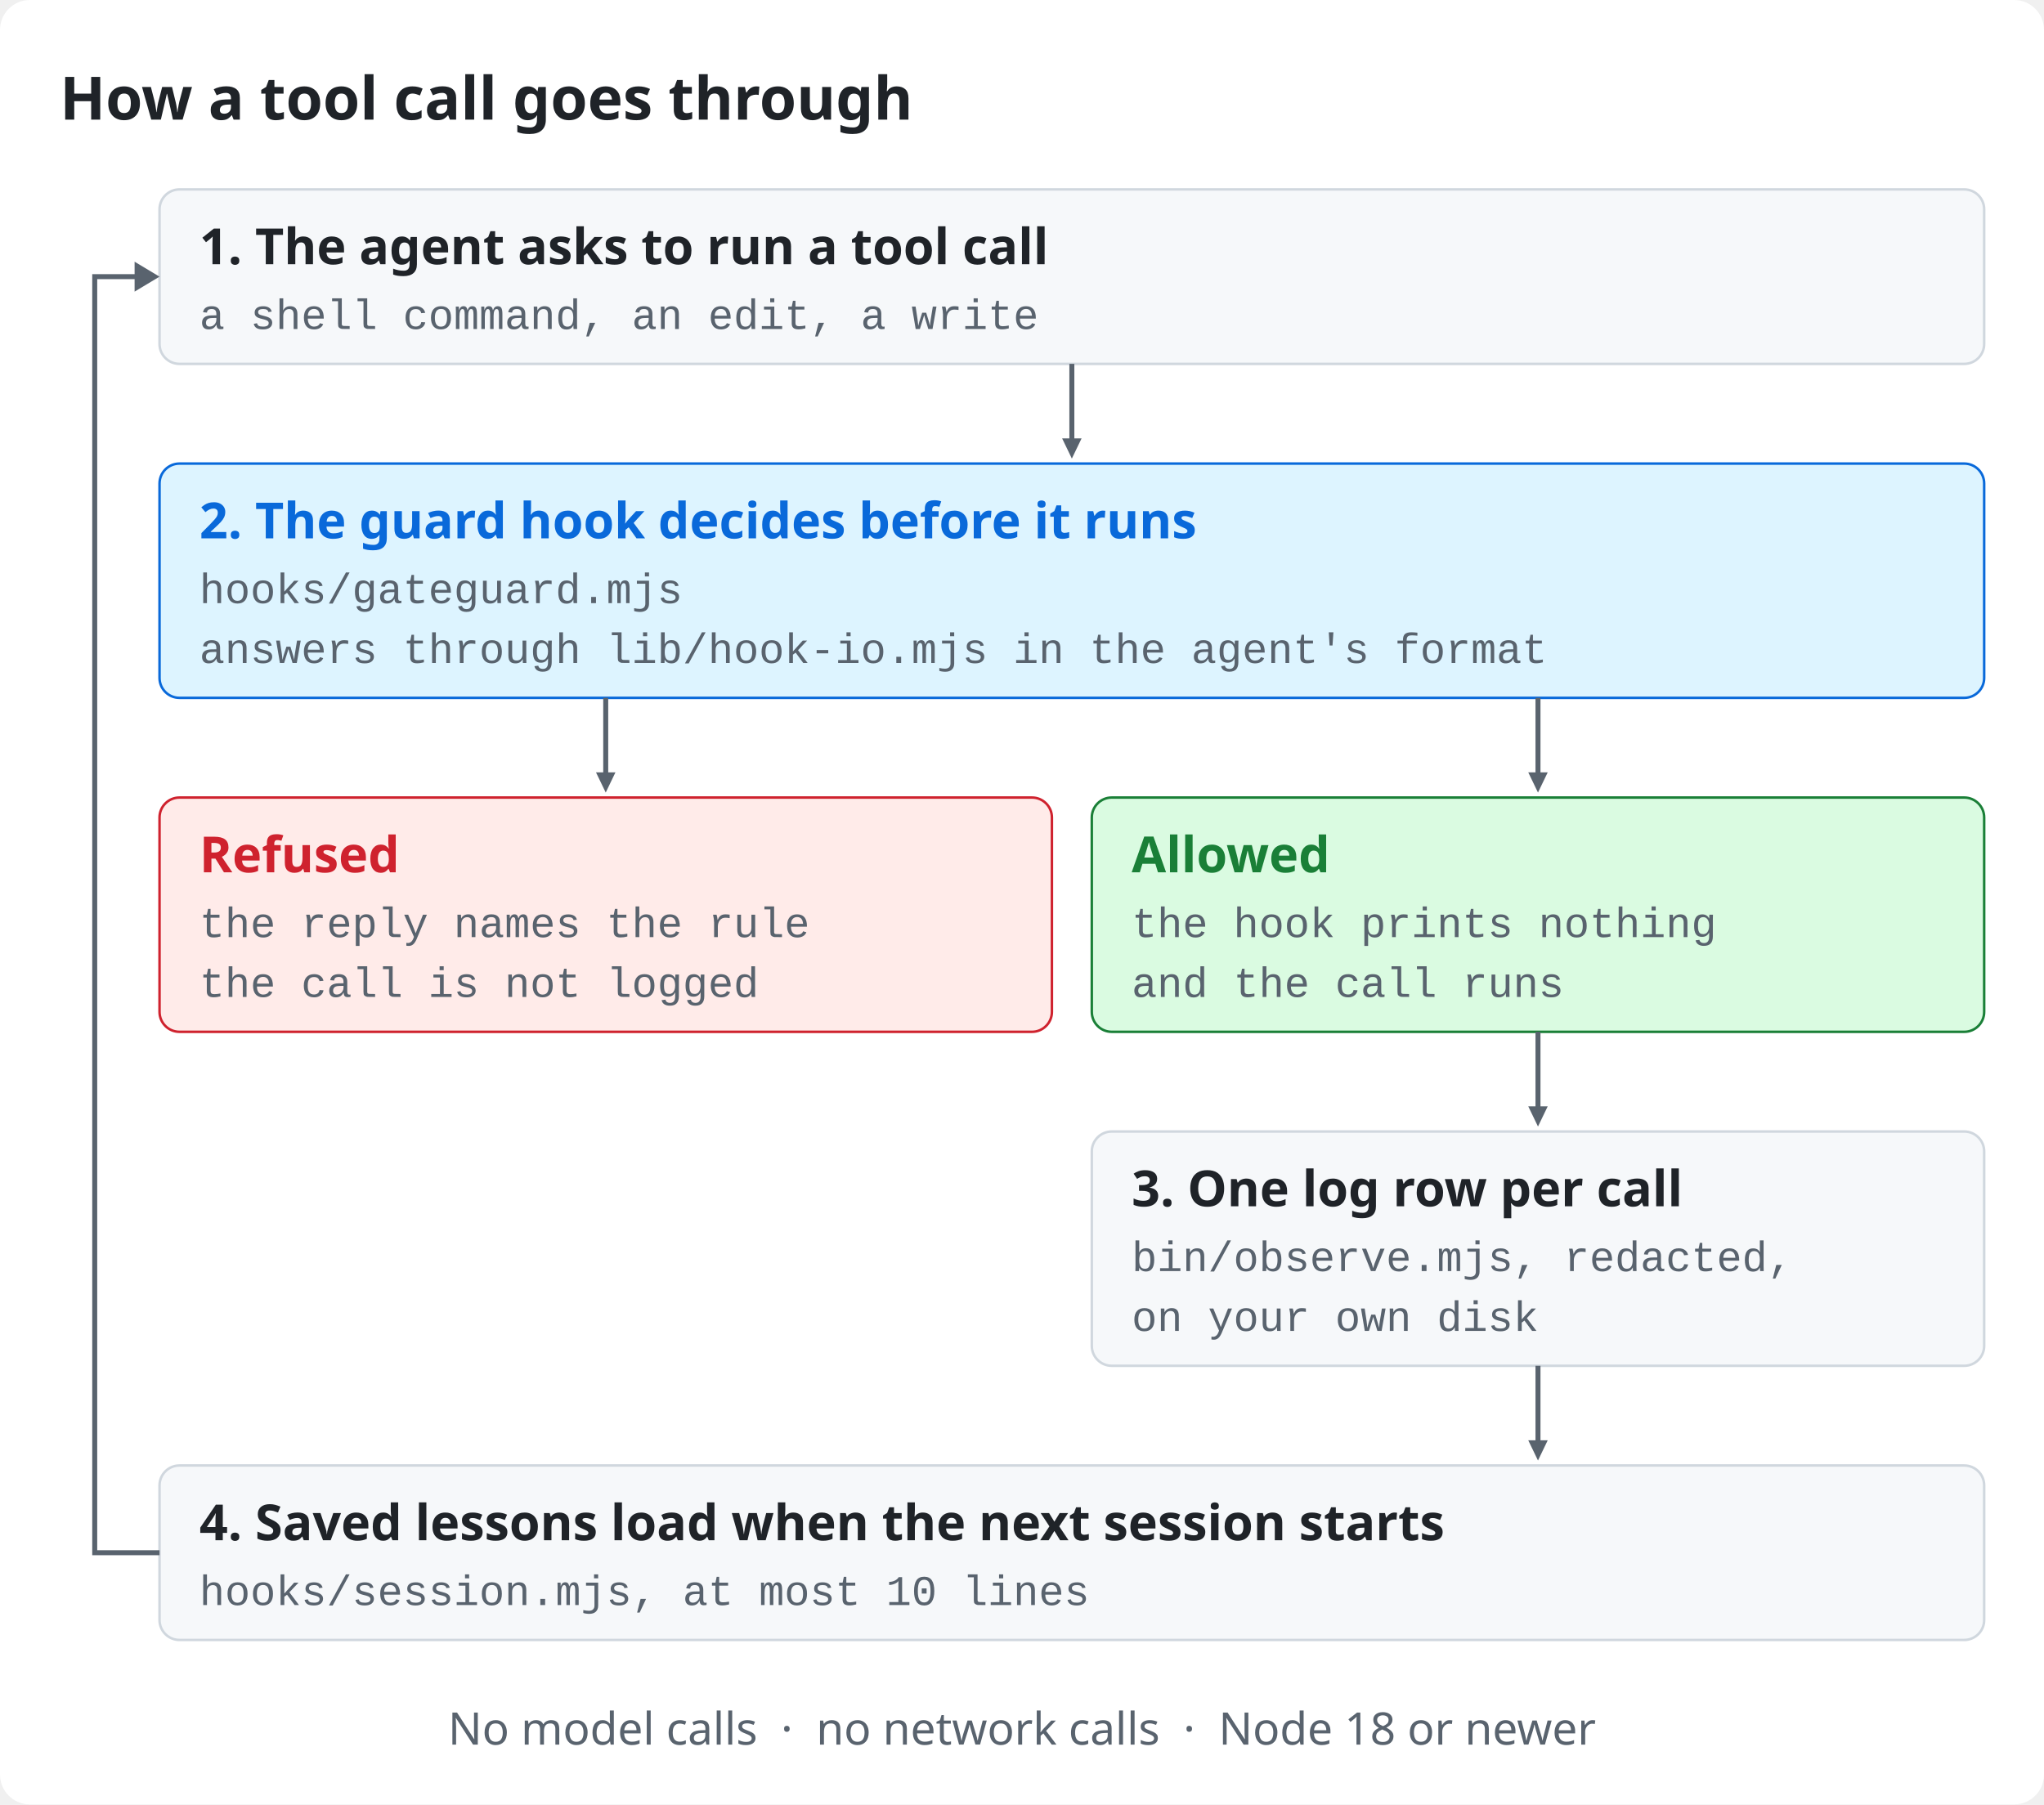
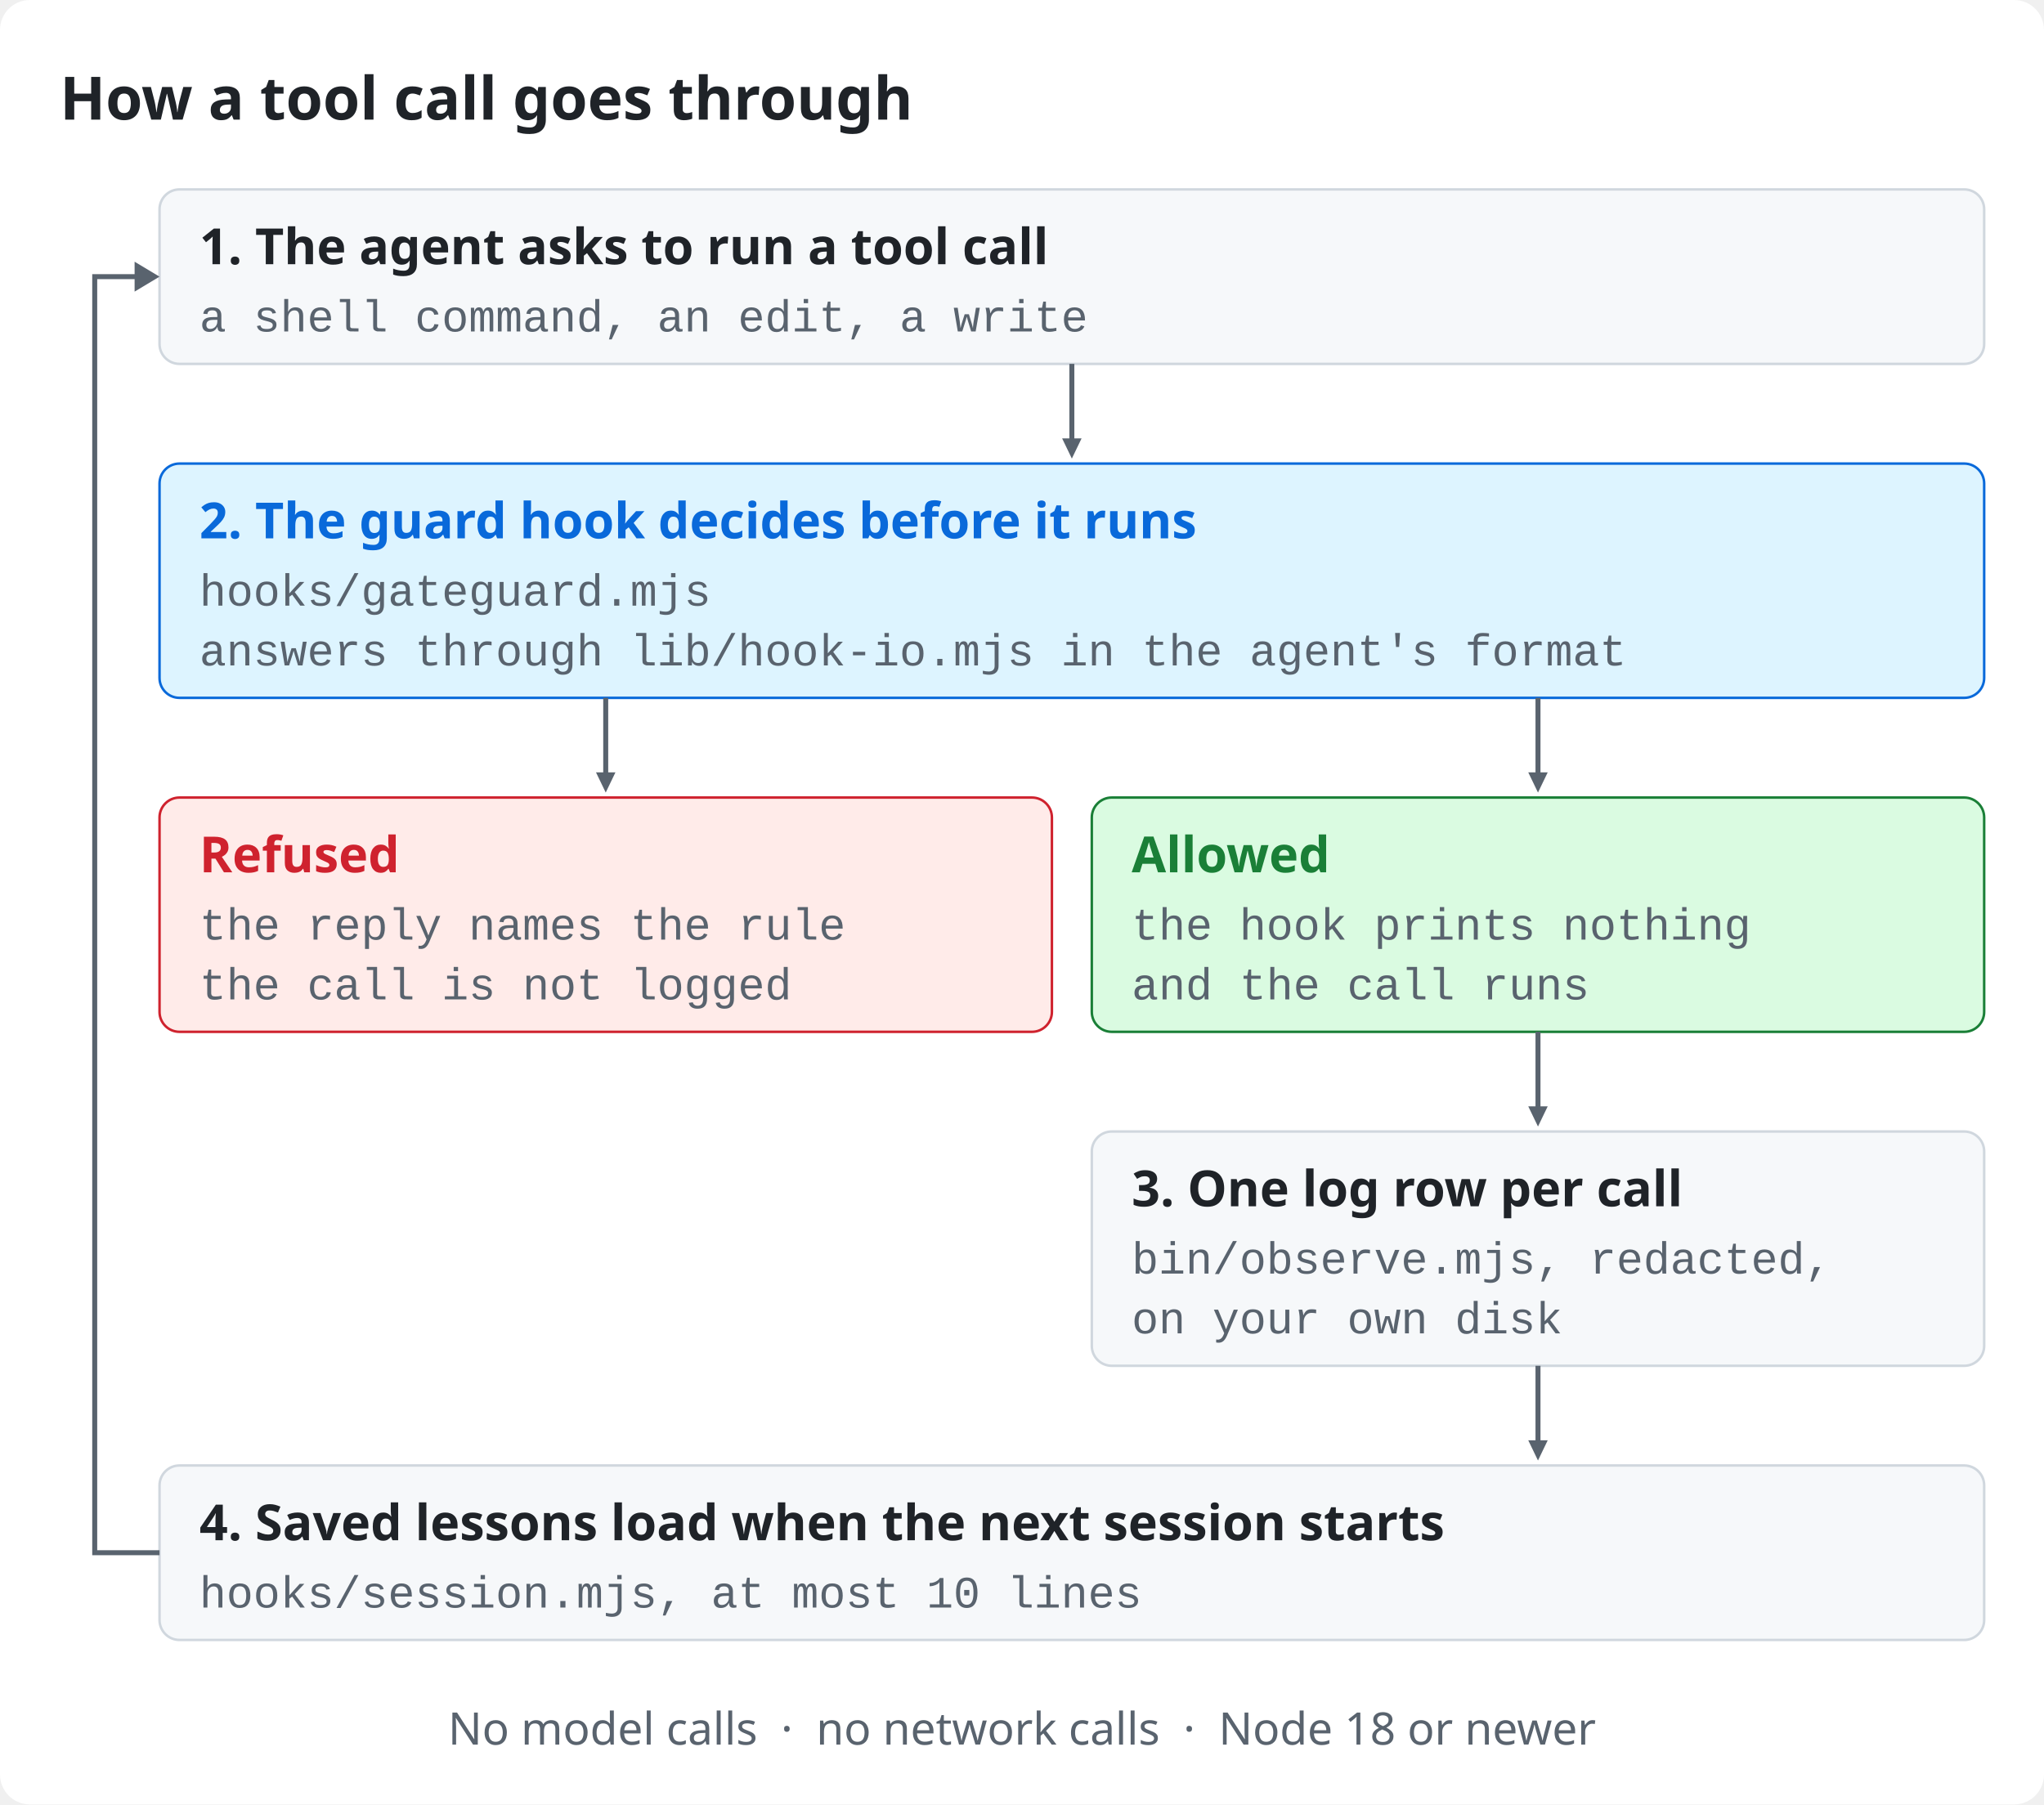
<svg xmlns="http://www.w3.org/2000/svg" viewBox="0 0 820 724" width="820" height="724" role="img" aria-labelledby="title desc">
  <style>text{font-family:-apple-system,BlinkMacSystemFont,"Segoe UI","Noto Sans",Helvetica,Arial,sans-serif}.mono{font-family:ui-monospace,SFMono-Regular,"SF Mono",Menlo,Consolas,"Liberation Mono",monospace}.b{font-weight:600}.bg{fill:#ffffff}.panel{fill:#f6f8fa;stroke:#d0d7de}.rule{stroke:#d0d7de}.tx{fill:#1f2328}.mute{fill:#59636e}.deny{fill:#cf222e}.deny-bg{fill:#ffebe9;stroke:#cf222e}.ok{fill:#1a7f37}.ok-bg{fill:#dafbe1;stroke:#1a7f37}.accent{fill:#0969da}.accent-bg{fill:#ddf4ff;stroke:#0969da}.warn{fill:#9a6700}.warn-bg{fill:#fff8c5;stroke:#9a6700}.arrow{stroke:#59636e;fill:none}.head{fill:#59636e}@media (prefers-color-scheme:dark){.bg{fill:#0d1117}.panel{fill:#161b22;stroke:#3d444d}.rule{stroke:#3d444d}.tx{fill:#f0f6fc}.mute{fill:#9198a1}.deny{fill:#ff7b72}.deny-bg{fill:#3d1214;stroke:#ff7b72}.ok{fill:#3fb950}.ok-bg{fill:#12301c;stroke:#3fb950}.accent{fill:#4493f8}.accent-bg{fill:#0c2d5a;stroke:#4493f8}.warn{fill:#d29922}.warn-bg{fill:#3a2a07;stroke:#d29922}.arrow{stroke:#9198a1;fill:none}.head{fill:#9198a1}}</style>
  <rect x="0" y="0" width="820" height="724" rx="12" class="bg" />
  <text x="24" y="48" font-size="24" class="tx b" xml:space="preserve">How a tool call goes through</text>
  <rect x="64" y="76" width="732" height="70" rx="8" class="panel" />
  <text x="80" y="106" font-size="20" class="tx b" xml:space="preserve">1. The agent asks to run a tool call</text>
-   <text x="80" y="132" font-size="17" class="mute mono" xml:space="preserve">a shell command, an edit, a write</text>
+   <text x="80" y="133" font-size="18" class="mute mono" xml:space="preserve">a shell command, an edit, a write</text>
  <rect x="64" y="186" width="732" height="94" rx="8" class="accent-bg" />
  <text x="80" y="216" font-size="20" class="accent b" xml:space="preserve">2. The guard hook decides before it runs</text>
-   <text x="80" y="242" font-size="17" class="mute mono" xml:space="preserve">hooks/gateguard.mjs</text>
-   <text x="80" y="266" font-size="17" class="mute mono" xml:space="preserve">answers through lib/hook-io.mjs in the agent's format</text>
+   <text x="80" y="243" font-size="18" class="mute mono" xml:space="preserve">hooks/gateguard.mjs</text>
+   <text x="80" y="267" font-size="18" class="mute mono" xml:space="preserve">answers through lib/hook-io.mjs in the agent's format</text>
  <rect x="64" y="320" width="358" height="94" rx="8" class="deny-bg" />
  <text x="80" y="350" font-size="20" class="deny b" xml:space="preserve">Refused</text>
-   <text x="80" y="376" font-size="17" class="mute mono" xml:space="preserve">the reply names the rule</text>
-   <text x="80" y="400" font-size="17" class="mute mono" xml:space="preserve">the call is not logged</text>
+   <text x="80" y="377" font-size="18" class="mute mono" xml:space="preserve">the reply names the rule</text>
+   <text x="80" y="401" font-size="18" class="mute mono" xml:space="preserve">the call is not logged</text>
  <rect x="438" y="320" width="358" height="94" rx="8" class="ok-bg" />
  <text x="454" y="350" font-size="20" class="ok b" xml:space="preserve">Allowed</text>
-   <text x="454" y="376" font-size="17" class="mute mono" xml:space="preserve">the hook prints nothing</text>
-   <text x="454" y="400" font-size="17" class="mute mono" xml:space="preserve">and the call runs</text>
+   <text x="454" y="377" font-size="18" class="mute mono" xml:space="preserve">the hook prints nothing</text>
+   <text x="454" y="401" font-size="18" class="mute mono" xml:space="preserve">and the call runs</text>
  <rect x="438" y="454" width="358" height="94" rx="8" class="panel" />
  <text x="454" y="484" font-size="20" class="tx b" xml:space="preserve">3. One log row per call</text>
-   <text x="454" y="510" font-size="17" class="mute mono" xml:space="preserve">bin/observe.mjs, redacted,</text>
-   <text x="454" y="534" font-size="17" class="mute mono" xml:space="preserve">on your own disk</text>
+   <text x="454" y="511" font-size="18" class="mute mono" xml:space="preserve">bin/observe.mjs, redacted,</text>
+   <text x="454" y="535" font-size="18" class="mute mono" xml:space="preserve">on your own disk</text>
  <rect x="64" y="588" width="732" height="70" rx="8" class="panel" />
  <text x="80" y="618" font-size="20" class="tx b" xml:space="preserve">4. Saved lessons load when the next session starts</text>
-   <text x="80" y="644" font-size="17" class="mute mono" xml:space="preserve">hooks/session.mjs, at most 10 lines</text>
+   <text x="80" y="645" font-size="18" class="mute mono" xml:space="preserve">hooks/session.mjs, at most 10 lines</text>
  <line x1="430" y1="146" x2="430" y2="176.8" class="arrow" stroke-width="2" />
  <polygon points="430,184 426.1,175.9 433.9,175.9" class="head" />
  <line x1="243" y1="280" x2="243" y2="310.8" class="arrow" stroke-width="2" />
  <polygon points="243,318 239.1,309.9 246.9,309.9" class="head" />
  <line x1="617" y1="280" x2="617" y2="310.8" class="arrow" stroke-width="2" />
  <polygon points="617,318 613.1,309.9 620.9,309.9" class="head" />
  <line x1="617" y1="414" x2="617" y2="444.8" class="arrow" stroke-width="2" />
  <polygon points="617,452 613.1,443.9 620.9,443.9" class="head" />
  <line x1="617" y1="548" x2="617" y2="578.8" class="arrow" stroke-width="2" />
  <polygon points="617,586 613.1,577.9 620.9,577.9" class="head" />
  <path d="M 64 623 H 38 V 111 H 55" class="arrow" stroke-width="2" />
  <polygon points="64,111 54,105 54,117" class="head" />
  <text x="410" y="700" font-size="18" class="mute" text-anchor="middle" xml:space="preserve">No model calls  ·  no network calls  ·  Node 18 or newer</text>
</svg>
